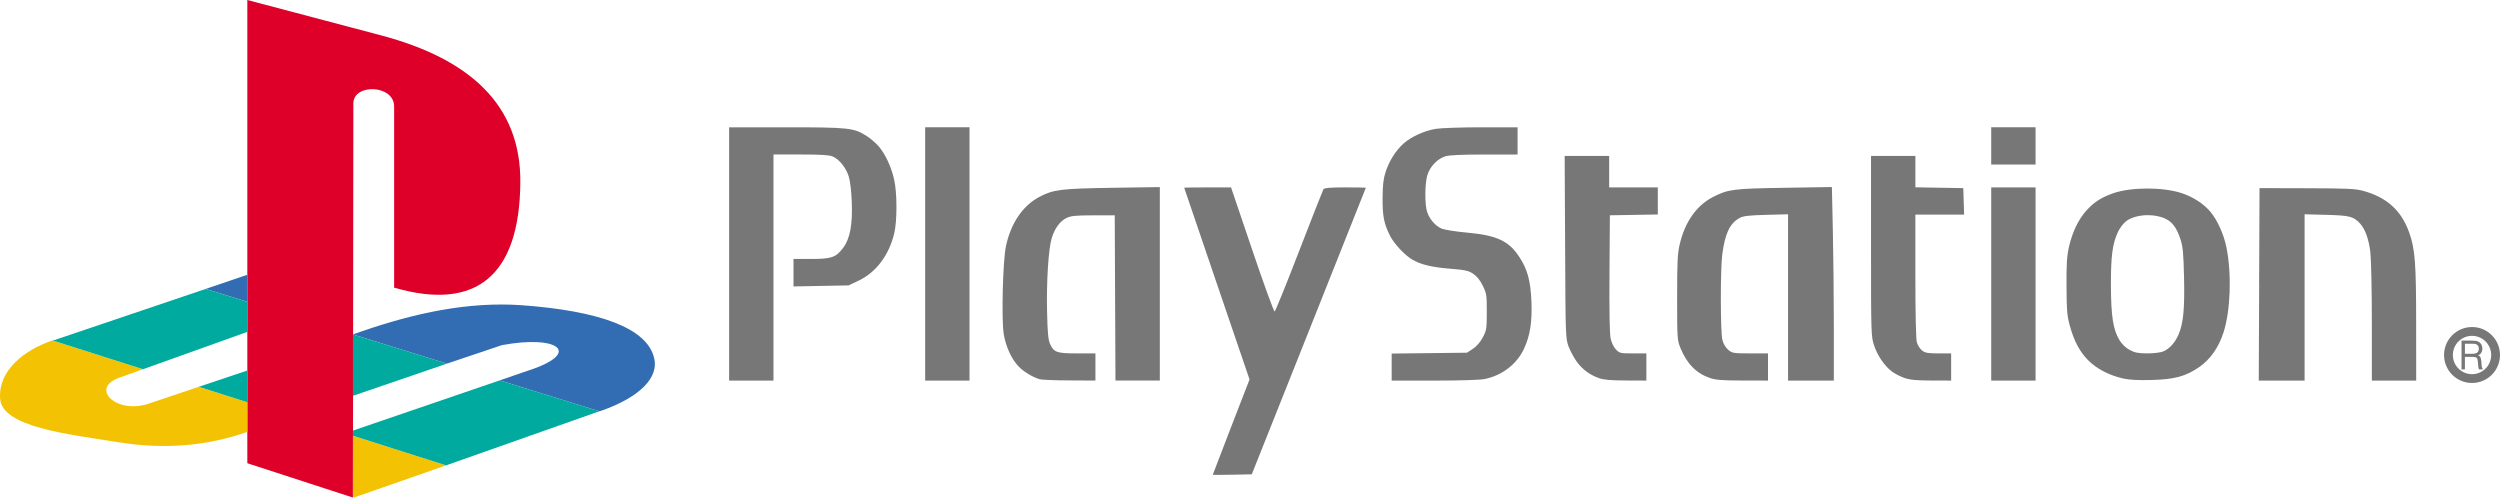
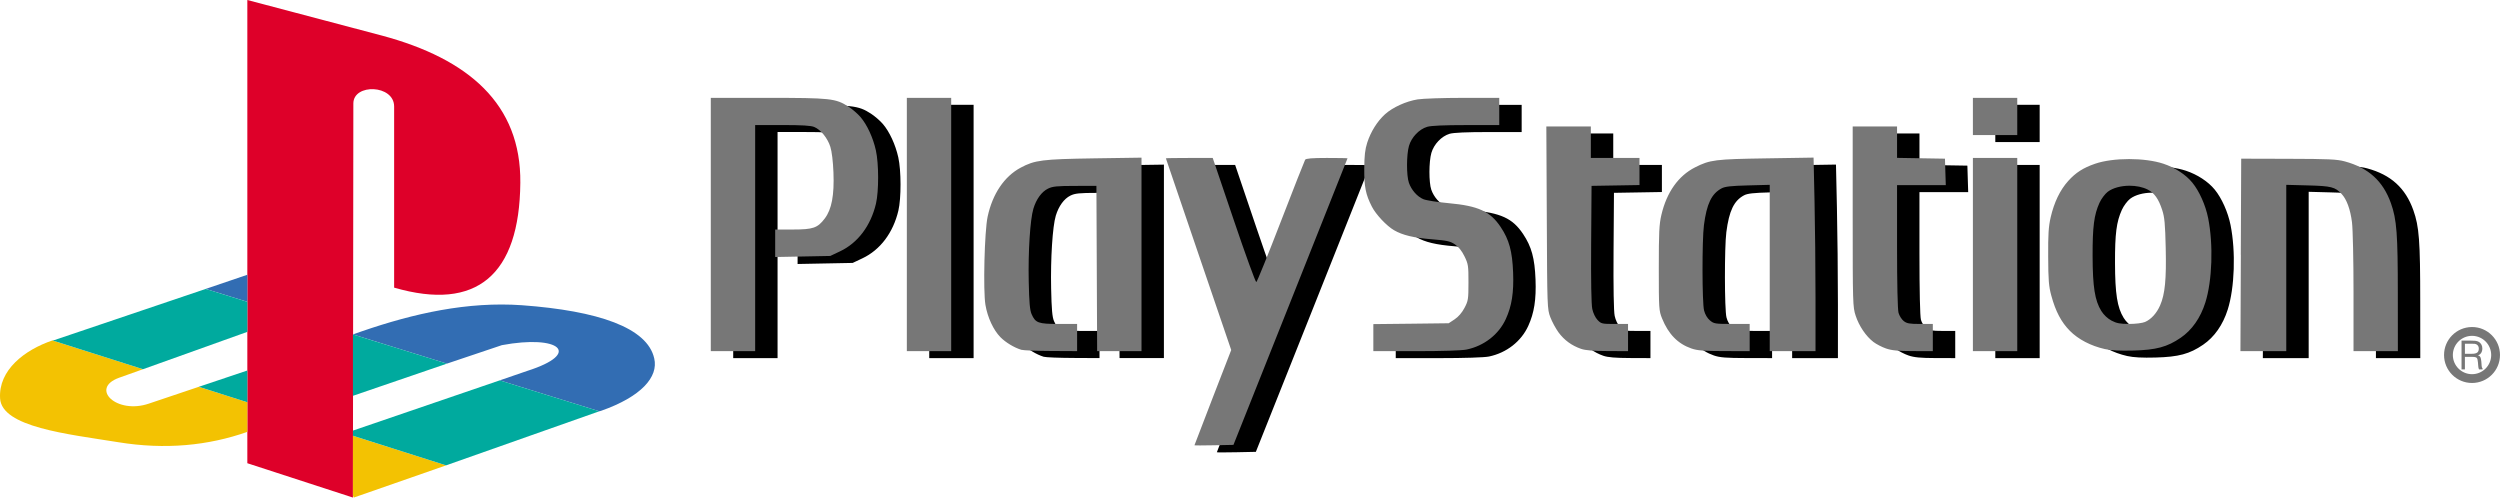
- <svg xmlns="http://www.w3.org/2000/svg" version="1.1" id="svg2" x="0px" y="0px" width="567.927px" height="113.032px" viewBox="0.25 0 567.927 113.032" enable-background="new 0.25 0 567.927 113.032" xml:space="preserve">
-   <g>
-     <path id="path2998_1_" fill="#777777" d="M165.884,28.918v28.77v28.77h5.039h5.039V60.776V35.095h6.186   c4.461,0,6.475,0.12,7.233,0.438c1.496,0.625,3.036,2.529,3.667,4.521c0.331,1.047,0.604,3.313,0.701,5.831   c0.2,5.154-0.398,8.356-1.971,10.433c-1.641,2.168-2.645,2.51-7.284,2.51h-3.982v3.119v3.127l6.257-0.121l6.258-0.121l2.214-1.047   c4.045-1.908,6.982-5.811,8.167-10.84c0.662-2.808,0.652-9.086-0.021-12.099c-0.646-2.896-1.991-5.813-3.504-7.579   c-0.633-0.738-1.857-1.797-2.712-2.347c-2.933-1.882-4.062-2.001-18.356-2.001H165.884z M210.419,28.918v28.77v28.77h5.038h5.039   v-28.77v-28.77h-5.039H210.419z M336.791,28.918c-4.514,0.001-9.158,0.16-10.32,0.346c-2.623,0.418-5.682,1.805-7.416,3.372   c-1.748,1.579-3.234,3.949-4.043,6.44c-0.502,1.548-0.66,2.959-0.68,5.933c-0.029,4.103,0.316,5.851,1.727,8.614   c0.916,1.798,3.361,4.393,5.039,5.363c1.949,1.13,4.441,1.728,8.729,2.072c3.26,0.265,4.02,0.426,5.08,1.129   c0.834,0.551,1.563,1.453,2.184,2.711c0.869,1.771,0.918,2.142,0.914,5.953c-0.004,3.801-0.057,4.176-0.896,5.771   c-0.566,1.084-1.385,2.032-2.242,2.603l-1.354,0.896l-8.563,0.103l-8.555,0.092v3.077v3.068h9.73c5.92,0,10.412-0.146,11.459-0.367   c3.984-0.838,7.299-3.42,8.908-6.938c1.355-2.963,1.834-6.008,1.656-10.575c-0.188-4.816-0.9-7.44-2.824-10.32   c-2.391-3.575-5.064-4.801-11.855-5.423c-2.512-0.23-5.086-0.635-5.719-0.904c-1.398-0.592-2.705-2.082-3.281-3.738   c-0.566-1.633-0.561-6.361,0.021-8.359c0.57-1.973,2.305-3.79,4.135-4.338c0.883-0.266,3.852-0.396,8.848-0.396H345v-3.09v-3.09   h-8.209V28.918z M452.597,28.918v4.227v4.226h5.039h5.039v-4.226v-4.227h-5.039H452.597L452.597,28.918z M355.695,35.42   l0.104,20.723c0.09,20.398,0.105,20.754,0.803,22.604c0.393,1.033,1.229,2.58,1.857,3.443c1.293,1.76,2.973,2.994,5.1,3.738   c1.023,0.359,2.764,0.498,6.064,0.51l4.633,0.02V83.37v-3.088h-3.027c-2.881,0-3.068-0.039-3.891-0.895   c-0.508-0.529-1.006-1.563-1.207-2.52c-0.221-1.033-0.313-6.406-0.256-14.791l0.092-13.166l5.445-0.092l5.445-0.092v-3.076v-3.08   h-5.527h-5.525v-3.576V35.42h-5.049H355.695L355.695,35.42z M425.291,35.42v20.469c0,19.797,0.023,20.54,0.672,22.512   c0.771,2.348,2.338,4.672,4.043,5.973c0.65,0.498,1.939,1.166,2.863,1.482c1.289,0.445,2.73,0.582,6.156,0.59l4.469,0.01v-3.088   V80.28h-2.885c-2.41,0-3.02-0.104-3.727-0.662c-0.467-0.365-0.996-1.205-1.18-1.867c-0.205-0.74-0.336-6.584-0.336-15.105V48.748   h5.537h5.535l-0.094-3.007l-0.092-3.008l-5.445-0.09l-5.439-0.093v-3.565V35.42h-5.039H425.291L425.291,35.42z M416.402,42.489   l-10.758,0.174c-11.568,0.178-12.766,0.32-16.162,2.042c-3.799,1.925-6.447,5.663-7.648,10.788   c-0.502,2.138-0.59,3.979-0.59,12.109c0,9.23,0.027,9.661,0.742,11.428c1.441,3.561,3.586,5.76,6.674,6.826   c1.361,0.471,2.781,0.58,7.457,0.588l5.771,0.012v-3.09v-3.088h-4.043c-3.828,0-4.088-0.047-4.998-0.813   c-0.602-0.506-1.092-1.35-1.32-2.256c-0.453-1.793-0.475-15.938-0.031-19.361c0.631-4.865,1.727-7.146,4.014-8.371   c0.787-0.42,2.146-0.57,5.977-0.67l4.957-0.132v18.896v18.885h5.199h5.201V74.315c0-6.674-0.104-16.566-0.225-21.982   L416.402,42.489z M263.73,42.5l-10.808,0.162c-11.746,0.181-13.433,0.396-16.64,2.113c-3.725,1.994-6.385,5.936-7.508,11.123   c-0.713,3.295-1.047,16.791-0.498,20.054c0.48,2.846,1.811,5.713,3.404,7.334c1.172,1.192,3.117,2.368,4.743,2.864   c0.447,0.138,3.481,0.259,6.745,0.272l5.932,0.031v-3.088V80.28h-4.154c-4.687,0-5.303-0.221-6.187-2.234   c-0.395-0.896-0.549-2.662-0.65-7.416c-0.146-6.756,0.324-14.085,1.056-16.52c0.657-2.185,1.881-3.863,3.321-4.57   c1.052-0.516,2.019-0.613,6.125-0.62l4.875-0.011l0.082,18.773l0.082,18.771h5.039h5.039v-21.98L263.73,42.5L263.73,42.5z    M274.58,42.571c-2.928,0-5.319,0.037-5.313,0.082c0.004,0.045,3.346,9.857,7.426,21.811l7.416,21.738l-4.176,10.771   c-2.295,5.927-4.175,10.817-4.175,10.868s1.993,0.051,4.429,0l4.43-0.092l12.951-32.508c7.127-17.879,12.963-32.542,12.963-32.588   c0.002-0.045-2.102-0.082-4.684-0.082c-3.404,0-4.766,0.113-4.947,0.408c-0.137,0.223-2.627,6.543-5.525,14.049   c-2.896,7.504-5.396,13.688-5.564,13.744c-0.17,0.057-2.473-6.266-5.107-14.049l-4.796-14.152H274.58z M452.597,42.571v21.942   v21.942h5.039h5.039V64.513V42.571h-5.039H452.597z M513.548,42.733l-0.094,21.861h0.012l-0.092,21.861h5.211h5.201V67.571V48.676   l4.957,0.133c5.262,0.137,6.141,0.356,7.619,1.939c1.156,1.24,1.984,3.499,2.354,6.439c0.191,1.539,0.348,8.603,0.348,16.011   v13.258h5.037h5.037l-0.01-12.922c-0.002-13.705-0.242-16.957-1.563-20.673c-1.797-5.053-5.104-8.049-10.482-9.508   c-1.779-0.483-3.68-0.567-12.811-0.59L513.548,42.733L513.548,42.733z M488.07,42.825c-2.842,0-5.674,0.357-7.709,1.057   c-2.709,0.932-4.41,2.023-6.117,3.921c-1.852,2.06-3.193,4.849-3.98,8.259c-0.479,2.09-0.596,3.845-0.564,8.938   c0.023,5.358,0.133,6.729,0.711,8.849c0.979,3.596,2.26,6.017,4.205,7.985c1.916,1.938,4.748,3.422,7.936,4.146   c1.434,0.324,3.422,0.427,6.461,0.345c5.238-0.14,7.73-0.814,10.787-2.904c2.563-1.752,4.5-4.517,5.598-7.996   c1.57-4.967,1.846-13.155,0.641-19.198c-0.586-2.936-2.01-6.119-3.598-8.056c-1.492-1.821-3.936-3.418-6.551-4.287   C493.773,43.182,490.912,42.825,488.07,42.825L488.07,42.825z M488.193,48.879c1.475,0,2.953,0.285,4.113,0.873   c1.514,0.768,2.465,2.104,3.291,4.632c0.541,1.653,0.676,3.158,0.803,8.625c0.166,7.142-0.162,10.507-1.27,13.043   c-0.781,1.793-2.045,3.187-3.434,3.779c-0.596,0.254-2.156,0.446-3.605,0.446c-2.055,0-2.844-0.146-3.992-0.75   c-0.902-0.478-1.773-1.295-2.336-2.204c-1.469-2.371-1.953-5.48-1.973-12.484c-0.016-6.668,0.328-9.347,1.557-12.06   c0.416-0.92,1.256-2.043,1.879-2.52C484.41,49.356,486.296,48.879,488.193,48.879L488.193,48.879z" />
+ <svg xmlns="http://www.w3.org/2000/svg" version="1.1" id="svg2" x="0px" y="0px" width="567.927" height="113.032" viewBox="0.25 0 567.927 113.032" enable-background="new 0.25 0 567.927 113.032" xml:space="preserve">
+   <defs id="defs20" />
+   <g id="g5" style="fill:#000000" transform="translate(0.9279372,-5.103919)">
+     <path id="path2998_1_" fill="#777777" d="m 165.884,28.918 v 28.77 28.77 h 5.039 5.039 V 60.776 35.095 h 6.186 c 4.461,0 6.475,0.12 7.233,0.438 1.496,0.625 3.036,2.529 3.667,4.521 0.331,1.047 0.604,3.313 0.701,5.831 0.2,5.154 -0.398,8.356 -1.971,10.433 -1.641,2.168 -2.645,2.51 -7.284,2.51 h -3.982 v 3.119 3.127 l 6.257,-0.121 6.258,-0.121 2.214,-1.047 c 4.045,-1.908 6.982,-5.811 8.167,-10.84 0.662,-2.808 0.652,-9.086 -0.021,-12.099 -0.646,-2.896 -1.991,-5.813 -3.504,-7.579 -0.633,-0.738 -1.857,-1.797 -2.712,-2.347 -2.933,-1.882 -4.062,-2.001 -18.356,-2.001 h -12.931 z m 44.535,0 v 28.77 28.77 h 5.038 5.039 v -28.77 -28.77 h -5.039 z m 126.372,0 c -4.514,0.001 -9.158,0.16 -10.32,0.346 -2.623,0.418 -5.682,1.805 -7.416,3.372 -1.748,1.579 -3.234,3.949 -4.043,6.44 -0.502,1.548 -0.66,2.959 -0.68,5.933 -0.029,4.103 0.316,5.851 1.727,8.614 0.916,1.798 3.361,4.393 5.039,5.363 1.949,1.13 4.441,1.728 8.729,2.072 3.26,0.265 4.02,0.426 5.08,1.129 0.834,0.551 1.563,1.453 2.184,2.711 0.869,1.771 0.918,2.142 0.914,5.953 -0.004,3.801 -0.057,4.176 -0.896,5.771 -0.566,1.084 -1.385,2.032 -2.242,2.603 l -1.354,0.896 -8.563,0.103 -8.555,0.092 v 3.077 3.068 h 9.73 c 5.92,0 10.412,-0.146 11.459,-0.367 3.984,-0.838 7.299,-3.42 8.908,-6.938 1.355,-2.963 1.834,-6.008 1.656,-10.575 -0.188,-4.816 -0.9,-7.44 -2.824,-10.32 -2.391,-3.575 -5.064,-4.801 -11.855,-5.423 -2.512,-0.23 -5.086,-0.635 -5.719,-0.904 -1.398,-0.592 -2.705,-2.082 -3.281,-3.738 -0.566,-1.633 -0.561,-6.361 0.021,-8.359 0.57,-1.973 2.305,-3.79 4.135,-4.338 0.883,-0.266 3.852,-0.396 8.848,-0.396 H 345 v -3.09 -3.09 h -8.209 z m 115.806,0 v 4.227 4.226 h 5.039 5.039 v -4.226 -4.227 h -5.039 z m -96.902,6.502 0.104,20.723 c 0.09,20.398 0.105,20.754 0.803,22.604 0.393,1.033 1.229,2.58 1.857,3.443 1.293,1.76 2.973,2.994 5.1,3.738 1.023,0.359 2.764,0.498 6.064,0.51 l 4.633,0.02 V 83.37 80.282 h -3.027 c -2.881,0 -3.068,-0.039 -3.891,-0.895 -0.508,-0.529 -1.006,-1.563 -1.207,-2.52 -0.221,-1.033 -0.313,-6.406 -0.256,-14.791 l 0.092,-13.166 5.445,-0.092 5.445,-0.092 V 45.65 42.57 h -5.527 -5.525 V 38.994 35.42 h -5.049 z m 69.596,0 v 20.469 c 0,19.797 0.023,20.54 0.672,22.512 0.771,2.348 2.338,4.672 4.043,5.973 0.65,0.498 1.939,1.166 2.863,1.482 1.289,0.445 2.73,0.582 6.156,0.59 l 4.469,0.01 V 83.368 80.28 h -2.885 c -2.41,0 -3.02,-0.104 -3.727,-0.662 -0.467,-0.365 -0.996,-1.205 -1.18,-1.867 -0.205,-0.74 -0.336,-6.584 -0.336,-15.105 V 48.748 h 5.537 5.535 l -0.094,-3.007 -0.092,-3.008 -5.445,-0.09 -5.439,-0.093 V 38.985 35.42 h -5.039 z m -8.889,7.069 -10.758,0.174 c -11.568,0.178 -12.766,0.32 -16.162,2.042 -3.799,1.925 -6.447,5.663 -7.648,10.788 -0.502,2.138 -0.59,3.979 -0.59,12.109 0,9.23 0.027,9.661 0.742,11.428 1.441,3.561 3.586,5.76 6.674,6.826 1.361,0.471 2.781,0.58 7.457,0.588 l 5.771,0.012 v -3.09 -3.088 h -4.043 c -3.828,0 -4.088,-0.047 -4.998,-0.813 -0.602,-0.506 -1.092,-1.35 -1.32,-2.256 -0.453,-1.793 -0.475,-15.938 -0.031,-19.361 0.631,-4.865 1.727,-7.146 4.014,-8.371 0.787,-0.42 2.146,-0.57 5.977,-0.67 l 4.957,-0.132 v 18.896 18.885 h 5.199 5.201 V 74.315 c 0,-6.674 -0.104,-16.566 -0.225,-21.982 z M 263.73,42.5 252.922,42.662 c -11.746,0.181 -13.433,0.396 -16.64,2.113 -3.725,1.994 -6.385,5.936 -7.508,11.123 -0.713,3.295 -1.047,16.791 -0.498,20.054 0.48,2.846 1.811,5.713 3.404,7.334 1.172,1.192 3.117,2.368 4.743,2.864 0.447,0.138 3.481,0.259 6.745,0.272 l 5.932,0.031 V 83.365 80.28 h -4.154 c -4.687,0 -5.303,-0.221 -6.187,-2.234 -0.395,-0.896 -0.549,-2.662 -0.65,-7.416 -0.146,-6.756 0.324,-14.085 1.056,-16.52 0.657,-2.185 1.881,-3.863 3.321,-4.57 1.052,-0.516 2.019,-0.613 6.125,-0.62 l 4.875,-0.011 0.082,18.773 0.082,18.771 h 5.039 5.039 v -21.98 z m 10.85,0.071 c -2.928,0 -5.319,0.037 -5.313,0.082 0.004,0.045 3.346,9.857 7.426,21.811 l 7.416,21.738 -4.176,10.771 c -2.295,5.927 -4.175,10.817 -4.175,10.868 0,0.051 1.993,0.051 4.429,0 l 4.43,-0.092 12.951,-32.508 c 7.127,-17.879 12.963,-32.542 12.963,-32.588 0.002,-0.045 -2.102,-0.082 -4.684,-0.082 -3.404,0 -4.766,0.113 -4.947,0.408 -0.137,0.223 -2.627,6.543 -5.525,14.049 -2.896,7.504 -5.396,13.688 -5.564,13.744 -0.17,0.057 -2.473,-6.266 -5.107,-14.049 l -4.796,-14.152 z m 178.017,0 v 21.942 21.942 h 5.039 5.039 V 64.513 42.571 h -5.039 z m 60.951,0.162 -0.094,21.861 h 0.012 l -0.092,21.861 h 5.211 5.201 V 67.571 48.676 l 4.957,0.133 c 5.262,0.137 6.141,0.356 7.619,1.939 1.156,1.24 1.984,3.499 2.354,6.439 0.191,1.539 0.348,8.603 0.348,16.011 v 13.258 h 5.037 5.037 l -0.01,-12.922 c -0.002,-13.705 -0.242,-16.957 -1.563,-20.673 -1.797,-5.053 -5.104,-8.049 -10.482,-9.508 -1.779,-0.483 -3.68,-0.567 -12.811,-0.59 z m -25.478,0.092 c -2.842,0 -5.674,0.357 -7.709,1.057 -2.709,0.932 -4.41,2.023 -6.117,3.921 -1.852,2.06 -3.193,4.849 -3.98,8.259 -0.479,2.09 -0.596,3.845 -0.564,8.938 0.023,5.358 0.133,6.729 0.711,8.849 0.979,3.596 2.26,6.017 4.205,7.985 1.916,1.938 4.748,3.422 7.936,4.146 1.434,0.324 3.422,0.427 6.461,0.345 5.238,-0.14 7.73,-0.814 10.787,-2.904 2.563,-1.752 4.5,-4.517 5.598,-7.996 1.57,-4.967 1.846,-13.155 0.641,-19.198 -0.586,-2.936 -2.01,-6.119 -3.598,-8.056 -1.492,-1.821 -3.936,-3.418 -6.551,-4.287 -2.117,-0.702 -4.978,-1.059 -7.82,-1.059 z m 0.123,6.054 c 1.475,0 2.953,0.285 4.113,0.873 1.514,0.768 2.465,2.104 3.291,4.632 0.541,1.653 0.676,3.158 0.803,8.625 0.166,7.142 -0.162,10.507 -1.27,13.043 -0.781,1.793 -2.045,3.187 -3.434,3.779 -0.596,0.254 -2.156,0.446 -3.605,0.446 -2.055,0 -2.844,-0.146 -3.992,-0.75 -0.902,-0.478 -1.773,-1.295 -2.336,-2.204 -1.469,-2.371 -1.953,-5.48 -1.973,-12.484 -0.016,-6.668 0.328,-9.347 1.557,-12.06 0.416,-0.92 1.256,-2.043 1.879,-2.52 1.184,-0.903 3.07,-1.38 4.967,-1.38 z" style="fill:#000000" />
  </g>
-   <g>
-     <path id="path3775_1_" fill="#777777" d="M559.435,83.913h0.77v-2.836h1.756c0.48,0,0.795,0.078,0.939,0.232   c0.139,0.148,0.229,0.492,0.268,1.031l0.068,0.836c0.012,0.16,0.027,0.293,0.055,0.4c0.021,0.113,0.063,0.228,0.117,0.334h0.807   v-0.209c-0.063-0.059-0.105-0.125-0.135-0.205c-0.037-0.096-0.064-0.211-0.072-0.352l-0.07-0.973   c-0.047-0.473-0.107-0.797-0.188-0.973c-0.117-0.264-0.322-0.422-0.611-0.477c0.311-0.07,0.555-0.244,0.742-0.525   c0.189-0.285,0.283-0.633,0.283-1.039c0-0.334-0.068-0.625-0.207-0.871c-0.146-0.273-0.354-0.486-0.617-0.635   c-0.217-0.119-0.477-0.197-0.777-0.234c-0.199-0.021-0.508-0.035-0.914-0.035h-2.209v6.527h-0.004V83.913z M560.207,80.375v-2.289   h1.557c0.307,0,0.523,0.008,0.662,0.021c0.205,0.033,0.369,0.094,0.488,0.176c0.146,0.096,0.256,0.219,0.328,0.367   c0.08,0.158,0.121,0.334,0.121,0.525c0,0.434-0.121,0.738-0.367,0.922c-0.246,0.186-0.648,0.273-1.207,0.273L560.207,80.375   L560.207,80.375z" />
+   <g id="g5-3" transform="translate(-4.162643,-6.687603)">
+     <path id="path2998_1_-6" fill="#777777" d="m 165.884,28.918 v 28.77 28.77 h 5.039 5.039 V 60.776 35.095 h 6.186 c 4.461,0 6.475,0.12 7.233,0.438 1.496,0.625 3.036,2.529 3.667,4.521 0.331,1.047 0.604,3.313 0.701,5.831 0.2,5.154 -0.398,8.356 -1.971,10.433 -1.641,2.168 -2.645,2.51 -7.284,2.51 h -3.982 v 3.119 3.127 l 6.257,-0.121 6.258,-0.121 2.214,-1.047 c 4.045,-1.908 6.982,-5.811 8.167,-10.84 0.662,-2.808 0.652,-9.086 -0.021,-12.099 -0.646,-2.896 -1.991,-5.813 -3.504,-7.579 -0.633,-0.738 -1.857,-1.797 -2.712,-2.347 -2.933,-1.882 -4.062,-2.001 -18.356,-2.001 h -12.931 z m 44.535,0 v 28.77 28.77 h 5.038 5.039 v -28.77 -28.77 h -5.039 z m 126.372,0 c -4.514,0.001 -9.158,0.16 -10.32,0.346 -2.623,0.418 -5.682,1.805 -7.416,3.372 -1.748,1.579 -3.234,3.949 -4.043,6.44 -0.502,1.548 -0.66,2.959 -0.68,5.933 -0.029,4.103 0.316,5.851 1.727,8.614 0.916,1.798 3.361,4.393 5.039,5.363 1.949,1.13 4.441,1.728 8.729,2.072 3.26,0.265 4.02,0.426 5.08,1.129 0.834,0.551 1.563,1.453 2.184,2.711 0.869,1.771 0.918,2.142 0.914,5.953 -0.004,3.801 -0.057,4.176 -0.896,5.771 -0.566,1.084 -1.385,2.032 -2.242,2.603 l -1.354,0.896 -8.563,0.103 -8.555,0.092 v 3.077 3.068 h 9.73 c 5.92,0 10.412,-0.146 11.459,-0.367 3.984,-0.838 7.299,-3.42 8.908,-6.938 1.355,-2.963 1.834,-6.008 1.656,-10.575 -0.188,-4.816 -0.9,-7.44 -2.824,-10.32 -2.391,-3.575 -5.064,-4.801 -11.855,-5.423 -2.512,-0.23 -5.086,-0.635 -5.719,-0.904 -1.398,-0.592 -2.705,-2.082 -3.281,-3.738 -0.566,-1.633 -0.561,-6.361 0.021,-8.359 0.57,-1.973 2.305,-3.79 4.135,-4.338 0.883,-0.266 3.852,-0.396 8.848,-0.396 H 345 v -3.09 -3.09 h -8.209 z m 115.806,0 v 4.227 4.226 h 5.039 5.039 v -4.226 -4.227 h -5.039 z m -96.902,6.502 0.104,20.723 c 0.09,20.398 0.105,20.754 0.803,22.604 0.393,1.033 1.229,2.58 1.857,3.443 1.293,1.76 2.973,2.994 5.1,3.738 1.023,0.359 2.764,0.498 6.064,0.51 l 4.633,0.02 V 83.37 80.282 h -3.027 c -2.881,0 -3.068,-0.039 -3.891,-0.895 -0.508,-0.529 -1.006,-1.563 -1.207,-2.52 -0.221,-1.033 -0.313,-6.406 -0.256,-14.791 l 0.092,-13.166 5.445,-0.092 5.445,-0.092 V 45.65 42.57 h -5.527 -5.525 V 38.994 35.42 h -5.049 z m 69.596,0 v 20.469 c 0,19.797 0.023,20.54 0.672,22.512 0.771,2.348 2.338,4.672 4.043,5.973 0.65,0.498 1.939,1.166 2.863,1.482 1.289,0.445 2.73,0.582 6.156,0.59 l 4.469,0.01 V 83.368 80.28 h -2.885 c -2.41,0 -3.02,-0.104 -3.727,-0.662 -0.467,-0.365 -0.996,-1.205 -1.18,-1.867 -0.205,-0.74 -0.336,-6.584 -0.336,-15.105 V 48.748 h 5.537 5.535 l -0.094,-3.007 -0.092,-3.008 -5.445,-0.09 -5.439,-0.093 V 38.985 35.42 h -5.039 z m -8.889,7.069 -10.758,0.174 c -11.568,0.178 -12.766,0.32 -16.162,2.042 -3.799,1.925 -6.447,5.663 -7.648,10.788 -0.502,2.138 -0.59,3.979 -0.59,12.109 0,9.23 0.027,9.661 0.742,11.428 1.441,3.561 3.586,5.76 6.674,6.826 1.361,0.471 2.781,0.58 7.457,0.588 l 5.771,0.012 v -3.09 -3.088 h -4.043 c -3.828,0 -4.088,-0.047 -4.998,-0.813 -0.602,-0.506 -1.092,-1.35 -1.32,-2.256 -0.453,-1.793 -0.475,-15.938 -0.031,-19.361 0.631,-4.865 1.727,-7.146 4.014,-8.371 0.787,-0.42 2.146,-0.57 5.977,-0.67 l 4.957,-0.132 v 18.896 18.885 h 5.199 5.201 V 74.315 c 0,-6.674 -0.104,-16.566 -0.225,-21.982 z M 263.73,42.5 252.922,42.662 c -11.746,0.181 -13.433,0.396 -16.64,2.113 -3.725,1.994 -6.385,5.936 -7.508,11.123 -0.713,3.295 -1.047,16.791 -0.498,20.054 0.48,2.846 1.811,5.713 3.404,7.334 1.172,1.192 3.117,2.368 4.743,2.864 0.447,0.138 3.481,0.259 6.745,0.272 l 5.932,0.031 V 83.365 80.28 h -4.154 c -4.687,0 -5.303,-0.221 -6.187,-2.234 -0.395,-0.896 -0.549,-2.662 -0.65,-7.416 -0.146,-6.756 0.324,-14.085 1.056,-16.52 0.657,-2.185 1.881,-3.863 3.321,-4.57 1.052,-0.516 2.019,-0.613 6.125,-0.62 l 4.875,-0.011 0.082,18.773 0.082,18.771 h 5.039 5.039 v -21.98 z m 10.85,0.071 c -2.928,0 -5.319,0.037 -5.313,0.082 0.004,0.045 3.346,9.857 7.426,21.811 l 7.416,21.738 -4.176,10.771 c -2.295,5.927 -4.175,10.817 -4.175,10.868 0,0.051 1.993,0.051 4.429,0 l 4.43,-0.092 12.951,-32.508 c 7.127,-17.879 12.963,-32.542 12.963,-32.588 0.002,-0.045 -2.102,-0.082 -4.684,-0.082 -3.404,0 -4.766,0.113 -4.947,0.408 -0.137,0.223 -2.627,6.543 -5.525,14.049 -2.896,7.504 -5.396,13.688 -5.564,13.744 -0.17,0.057 -2.473,-6.266 -5.107,-14.049 l -4.796,-14.152 z m 178.017,0 v 21.942 21.942 h 5.039 5.039 V 64.513 42.571 h -5.039 z m 60.951,0.162 -0.094,21.861 h 0.012 l -0.092,21.861 h 5.211 5.201 V 67.571 48.676 l 4.957,0.133 c 5.262,0.137 6.141,0.356 7.619,1.939 1.156,1.24 1.984,3.499 2.354,6.439 0.191,1.539 0.348,8.603 0.348,16.011 v 13.258 h 5.037 5.037 l -0.01,-12.922 c -0.002,-13.705 -0.242,-16.957 -1.563,-20.673 -1.797,-5.053 -5.104,-8.049 -10.482,-9.508 -1.779,-0.483 -3.68,-0.567 -12.811,-0.59 z m -25.478,0.092 c -2.842,0 -5.674,0.357 -7.709,1.057 -2.709,0.932 -4.41,2.023 -6.117,3.921 -1.852,2.06 -3.193,4.849 -3.98,8.259 -0.479,2.09 -0.596,3.845 -0.564,8.938 0.023,5.358 0.133,6.729 0.711,8.849 0.979,3.596 2.26,6.017 4.205,7.985 1.916,1.938 4.748,3.422 7.936,4.146 1.434,0.324 3.422,0.427 6.461,0.345 5.238,-0.14 7.73,-0.814 10.787,-2.904 2.563,-1.752 4.5,-4.517 5.598,-7.996 1.57,-4.967 1.846,-13.155 0.641,-19.198 -0.586,-2.936 -2.01,-6.119 -3.598,-8.056 -1.492,-1.821 -3.936,-3.418 -6.551,-4.287 -2.117,-0.702 -4.978,-1.059 -7.82,-1.059 z m 0.123,6.054 c 1.475,0 2.953,0.285 4.113,0.873 1.514,0.768 2.465,2.104 3.291,4.632 0.541,1.653 0.676,3.158 0.803,8.625 0.166,7.142 -0.162,10.507 -1.27,13.043 -0.781,1.793 -2.045,3.187 -3.434,3.779 -0.596,0.254 -2.156,0.446 -3.605,0.446 -2.055,0 -2.844,-0.146 -3.992,-0.75 -0.902,-0.478 -1.773,-1.295 -2.336,-2.204 -1.469,-2.371 -1.953,-5.48 -1.973,-12.484 -0.016,-6.668 0.328,-9.347 1.557,-12.06 0.416,-0.92 1.256,-2.043 1.879,-2.52 1.184,-0.903 3.07,-1.38 4.967,-1.38 z" />
  </g>
-   <path fill="#777777" d="M555.466,80.648c0-3.485,2.807-6.315,6.287-6.354l0,0c0.023-0.002,0.047-0.004,0.07-0.004l0,0  c3.508,0.002,6.354,2.846,6.354,6.358l0,0h-0.002c0,3.511-2.844,6.354-6.354,6.354l0,0  C558.312,87.002,555.466,84.161,555.466,80.648L555.466,80.648z M557.466,80.648c0.004,2.407,1.949,4.353,4.357,4.356l0,0  c2.402-0.006,4.35-1.953,4.354-4.356l0,0c-0.006-2.364-1.885-4.282-4.227-4.354l0,0h-0.129  C559.416,76.297,557.47,78.243,557.466,80.648L557.466,80.648z M561.419,76.206c0.125,0.053,0.219,0.072,0.293,0.08l0,0  c-0.088-0.011-0.172-0.031-0.254-0.063l0,0c-0.061-0.022-0.115-0.052-0.17-0.087l0,0c-0.014-0.008-0.025-0.016-0.039-0.024l0,0  C561.31,76.153,561.369,76.185,561.419,76.206L561.419,76.206z M560.949,75.775c-0.002-0.003-0.002-0.005-0.004-0.008l0,0  C560.947,75.77,560.947,75.772,560.949,75.775L560.949,75.775z M560.937,75.754c-0.002-0.004-0.004-0.008-0.006-0.01l0,0  C560.933,75.749,560.935,75.75,560.937,75.754L560.937,75.754z M560.824,75.288c0-0.113,0.021-0.227,0.059-0.332l0,0  C560.851,75.034,560.822,75.141,560.824,75.288L560.824,75.288z" />
-   <g id="g3" transform="translate(-61.6856, -312.868)">
-     <path id="path7" fill="#DE0029" d="M142.207,336.374l-0.099,89.525l-23.986-7.801v-105.23l30.618,8.096   c19.599,5.267,31.592,15.507,31.398,33.45c-0.195,20.873-9.849,29.257-28.667,23.796v-41.154   C151.469,332.08,142.207,331.789,142.207,336.374L142.207,336.374z" />
-     <path id="path9" fill="#F3C202" d="M107.102,400.738l-11.311,3.805c-7.314,2.537-13.554-3.412-6.826-5.854l5.46-1.947   l-20.575-6.537c-6.338,2.148-12.288,6.73-11.896,13.168c0.39,6.533,15.309,8.097,26.815,9.947   c10.726,1.754,20.477,0.779,29.351-2.342v-6.73L107.102,400.738L107.102,400.738z M142.302,425.9l20.965-7.313l-21.16-6.729v13.557   L142.302,425.9L142.302,425.9z" />
-     <path id="path11" fill="#326DB3" d="M198.08,406.299l0.389-0.099c9.167-3.219,13.067-7.707,12.092-11.898   c-1.56-7.021-12.773-10.826-30.033-12.094c-12.384-0.877-24.572,1.854-36.468,5.947l-1.95,0.686l21.355,6.633l12.48-4.197   c13.067-2.436,18.333,1.854,5.755,5.854l-6.242,2.146L198.08,406.299L198.08,406.299z M118.122,375.286l-9.459,3.217l9.459,2.926   V375.286L118.122,375.286z" />
-     <path id="path13" fill="#00AA9E" d="M163.268,418.585l34.812-12.287l-22.624-7.021l-33.348,11.41v1.17L163.268,418.585   L163.268,418.585z M118.122,397.033l-11.019,3.705l11.019,3.512V397.033L118.122,397.033z M142.107,402.788v-13.945l21.355,6.631   L142.107,402.788L142.107,402.788z M94.425,396.742l23.696-8.484v-6.826l-9.459-2.928l-34.324,11.605   c-0.097,0-0.292,0.096-0.487,0.096L94.425,396.742L94.425,396.742z" />
+   <g id="g8" transform="translate(-4.8124013e-5)">
+     <path id="path3775_1_" fill="#777777" d="m 559.435,83.913 h 0.77 v -2.836 h 1.756 c 0.48,0 0.795,0.078 0.939,0.232 0.139,0.148 0.229,0.492 0.268,1.031 l 0.068,0.836 c 0.012,0.16 0.027,0.293 0.055,0.4 0.021,0.113 0.063,0.228 0.117,0.334 h 0.807 v -0.209 c -0.063,-0.059 -0.105,-0.125 -0.135,-0.205 -0.037,-0.096 -0.064,-0.211 -0.072,-0.352 l -0.07,-0.973 c -0.047,-0.473 -0.107,-0.797 -0.188,-0.973 -0.117,-0.264 -0.322,-0.422 -0.611,-0.477 0.311,-0.07 0.555,-0.244 0.742,-0.525 0.189,-0.285 0.283,-0.633 0.283,-1.039 0,-0.334 -0.068,-0.625 -0.207,-0.871 -0.146,-0.273 -0.354,-0.486 -0.617,-0.635 -0.217,-0.119 -0.477,-0.197 -0.777,-0.234 -0.199,-0.021 -0.508,-0.035 -0.914,-0.035 h -2.209 v 6.527 h -0.004 v 0.004 z m 0.772,-3.538 v -2.289 h 1.557 c 0.307,0 0.523,0.008 0.662,0.021 0.205,0.033 0.369,0.094 0.488,0.176 0.146,0.096 0.256,0.219 0.328,0.367 0.08,0.158 0.121,0.334 0.121,0.525 0,0.434 -0.121,0.738 -0.367,0.922 -0.246,0.186 -0.648,0.273 -1.207,0.273 z" />
+   </g>
+   <path fill="#777777" d="m 555.466,80.648 c 0,-3.485 2.807,-6.315 6.287,-6.354 v 0 c 0.023,-0.002 0.047,-0.004 0.07,-0.004 v 0 c 3.508,0.002 6.354,2.846 6.354,6.358 v 0 h -0.002 c 0,3.511 -2.844,6.354 -6.354,6.354 v 0 c -3.509,0 -6.355,-2.841 -6.355,-6.354 z m 2,0 c 0.004,2.407 1.949,4.353 4.357,4.356 v 0 c 2.402,-0.006 4.35,-1.953 4.354,-4.356 v 0 c -0.006,-2.364 -1.885,-4.282 -4.227,-4.354 v 0 h -0.129 c -2.405,0.003 -4.351,1.949 -4.355,4.354 z m 3.953,-4.442 c 0.125,0.053 0.219,0.072 0.293,0.08 v 0 c -0.088,-0.011 -0.172,-0.031 -0.254,-0.063 v 0 c -0.061,-0.022 -0.115,-0.052 -0.17,-0.087 v 0 c -0.014,-0.008 -0.025,-0.016 -0.039,-0.024 v 0 c 0.061,0.041 0.12,0.073 0.17,0.094 z m -0.47,-0.431 c -0.002,-0.003 -0.002,-0.005 -0.004,-0.008 v 0 c 0.002,0.003 0.002,0.005 0.004,0.008 z m -0.012,-0.021 c -0.002,-0.004 -0.004,-0.008 -0.006,-0.01 v 0 c 0.002,0.005 0.004,0.006 0.006,0.01 z m -0.113,-0.466 c 0,-0.113 0.021,-0.227 0.059,-0.332 v 0 c -0.032,0.078 -0.061,0.185 -0.059,0.332 z" id="path10" />
+   <g id="g3" transform="translate(-61.68565,-312.868)">
+     <path id="path7" fill="#de0029" d="m 142.207,336.374 -0.099,89.525 -23.986,-7.801 v -105.23 l 30.618,8.096 c 19.599,5.267 31.592,15.507 31.398,33.45 -0.195,20.873 -9.849,29.257 -28.667,23.796 v -41.154 c -0.002,-4.976 -9.264,-5.267 -9.264,-0.682 z" />
+     <path id="path9" fill="#f3c202" d="m 107.102,400.738 -11.311,3.805 c -7.314,2.537 -13.554,-3.412 -6.826,-5.854 l 5.46,-1.947 -20.575,-6.537 c -6.338,2.148 -12.288,6.73 -11.896,13.168 0.39,6.533 15.309,8.097 26.815,9.947 10.726,1.754 20.477,0.779 29.351,-2.342 v -6.73 z m 35.2,25.162 20.965,-7.313 -21.16,-6.729 v 13.557 z" />
+     <path id="path11" fill="#326db3" d="m 198.08,406.299 0.389,-0.099 c 9.167,-3.219 13.067,-7.707 12.092,-11.898 -1.56,-7.021 -12.773,-10.826 -30.033,-12.094 -12.384,-0.877 -24.572,1.854 -36.468,5.947 l -1.95,0.686 21.355,6.633 12.48,-4.197 c 13.067,-2.436 18.333,1.854 5.755,5.854 l -6.242,2.146 z m -79.958,-31.013 -9.459,3.217 9.459,2.926 z" />
+     <path id="path13" fill="#00aa9e" d="m 163.268,418.585 34.812,-12.287 -22.624,-7.021 -33.348,11.41 v 1.17 z m -45.146,-21.552 -11.019,3.705 11.019,3.512 z m 23.985,5.755 v -13.945 l 21.355,6.631 z m -47.682,-6.046 23.696,-8.484 v -6.826 l -9.459,-2.928 -34.324,11.605 c -0.097,0 -0.292,0.096 -0.487,0.096 z" />
  </g>
</svg>
